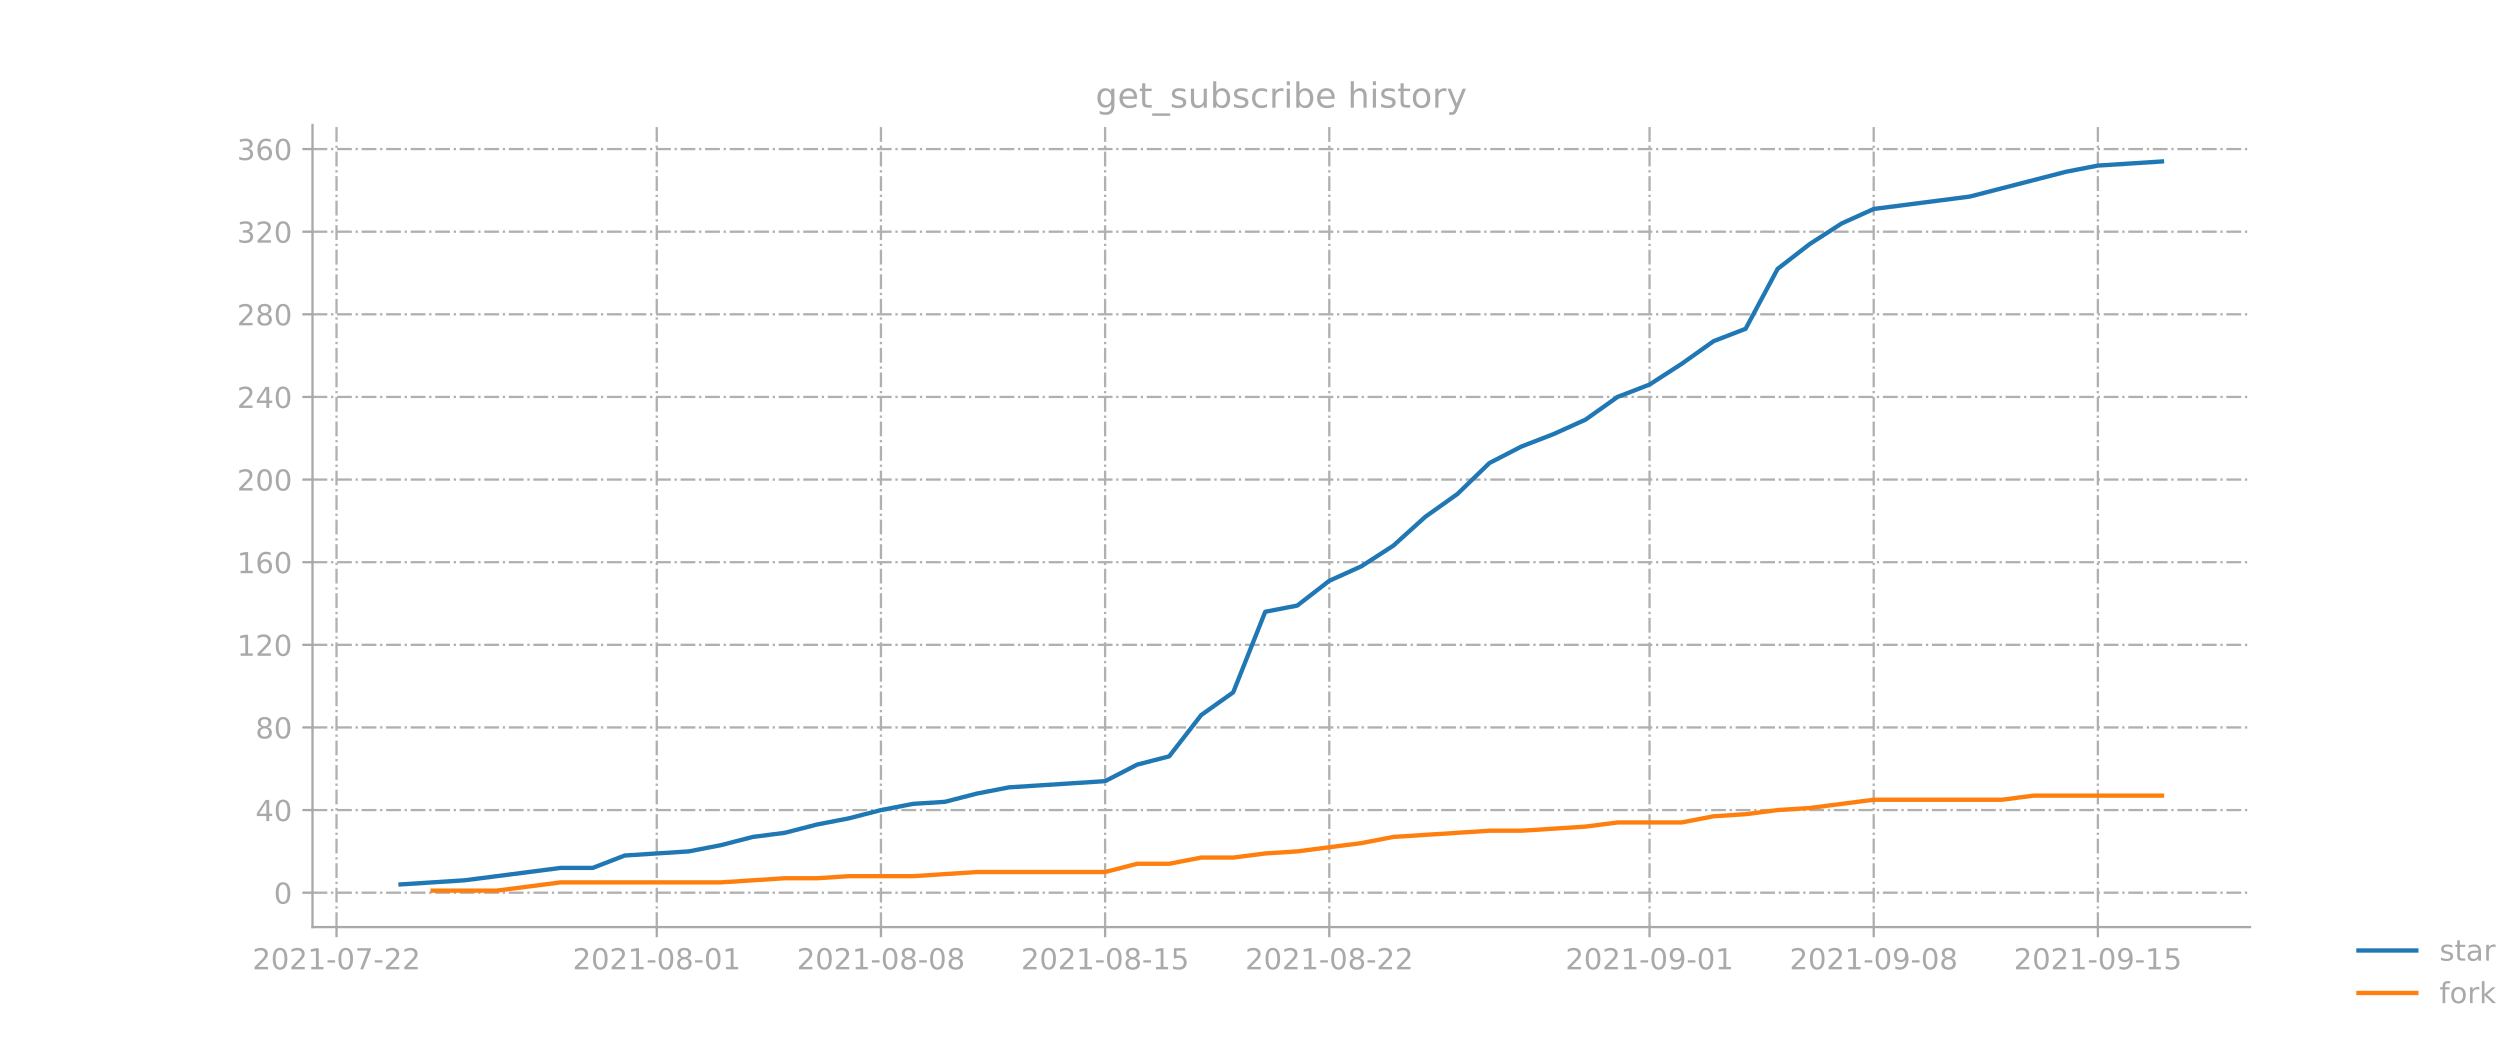
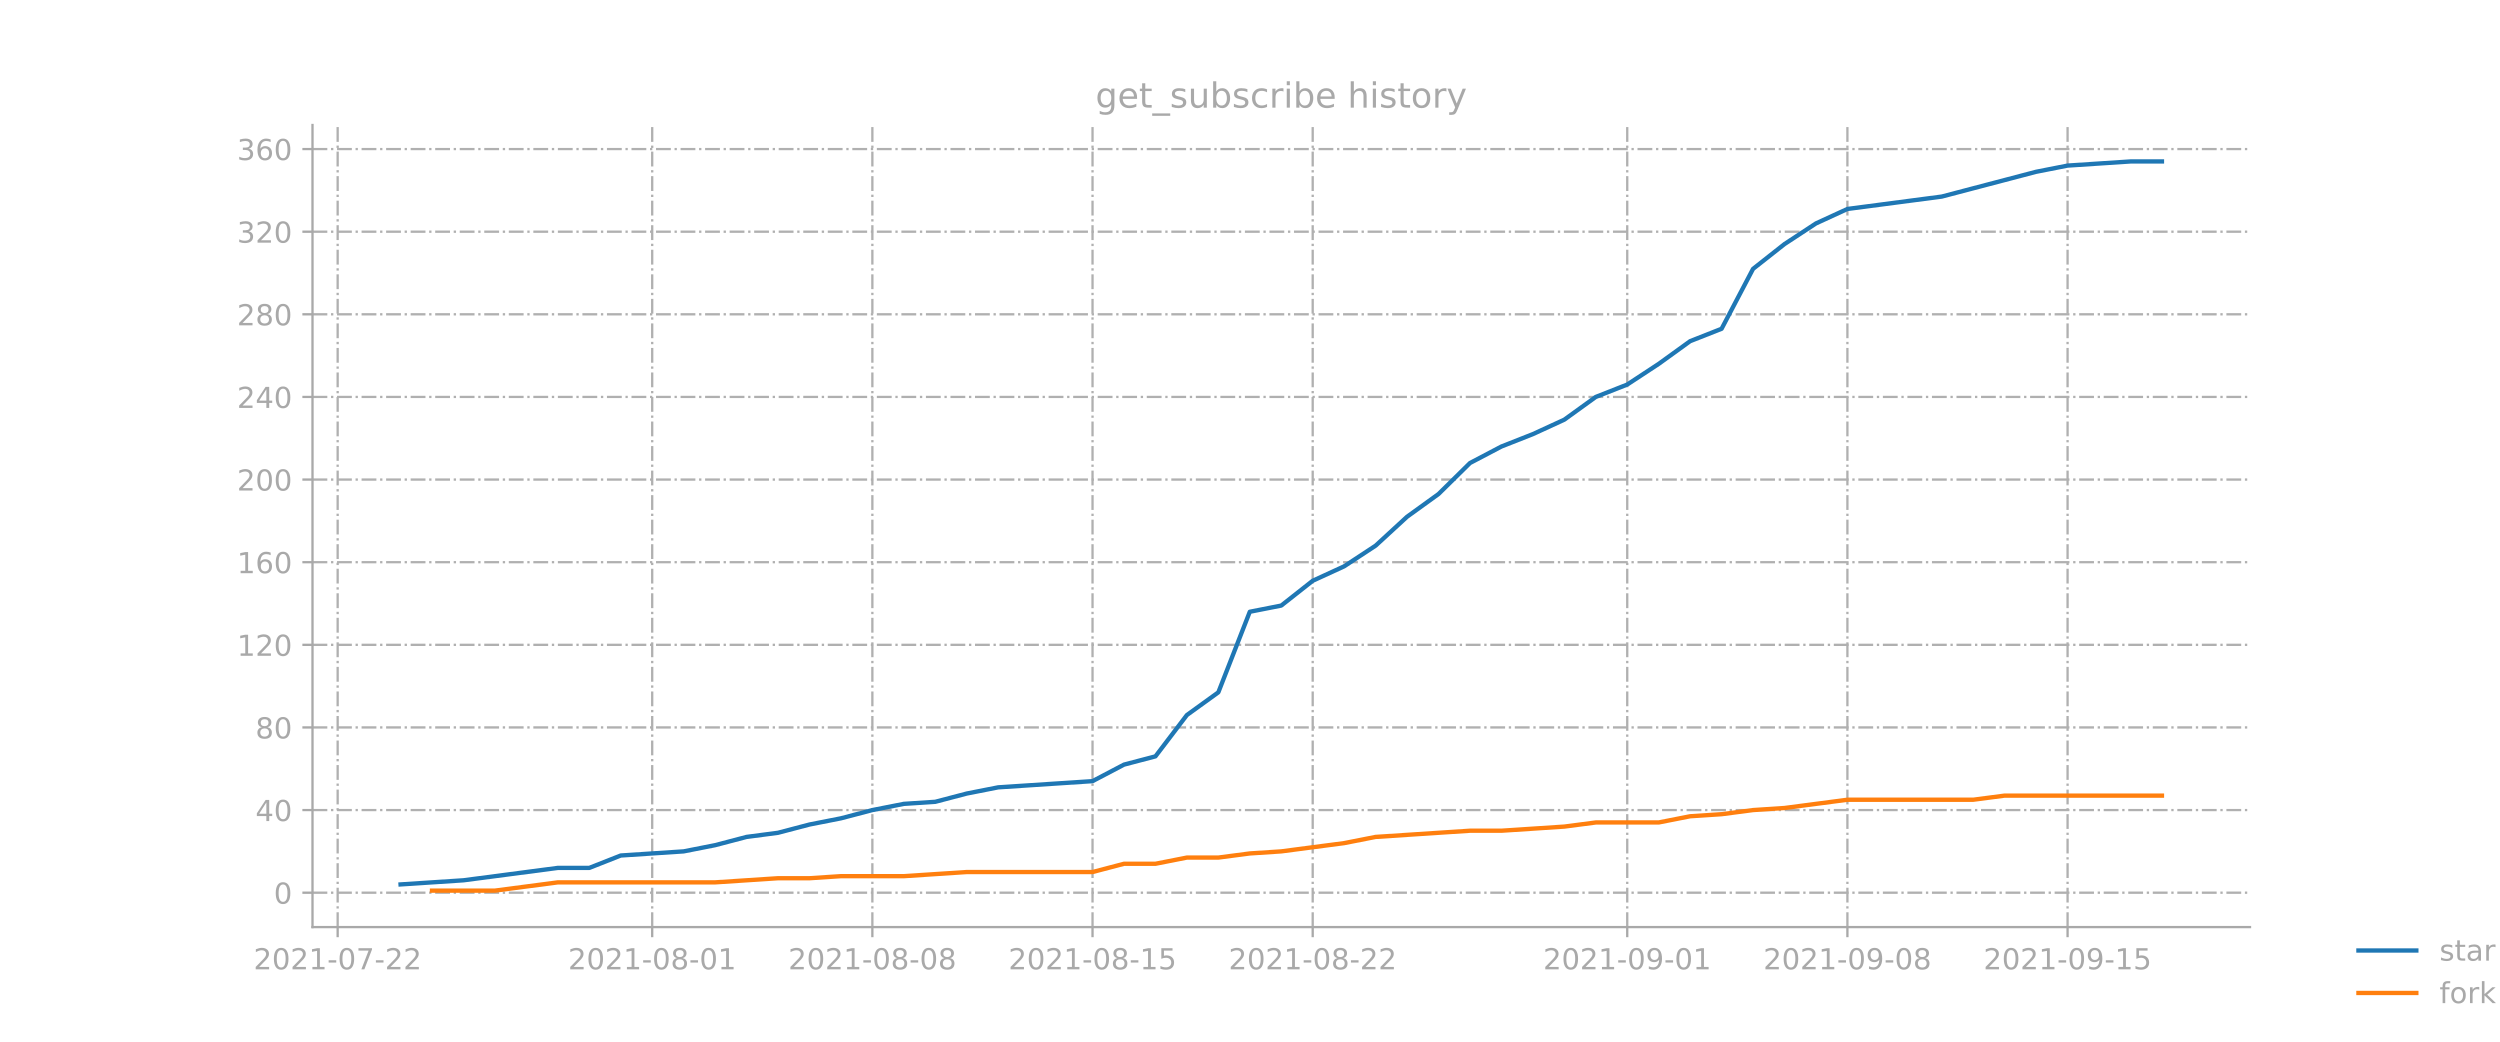
<svg xmlns="http://www.w3.org/2000/svg" xmlns:xlink="http://www.w3.org/1999/xlink" height="360pt" version="1.1" viewBox="0 0 864 360" width="864pt">
  <defs>
    <style type="text/css">*{stroke-linecap:butt;stroke-linejoin:round;}</style>
  </defs>
  <g id="figure_1">
    <g id="patch_1">
      <path d="M 0 360  L 864 360  L 864 0  L 0 0  z " style="fill:none;opacity:0;" />
    </g>
    <g id="axes_1">
      <g id="patch_2">
        <path d="M 108 320.4  L 777.6 320.4  L 777.6 43.2  L 108 43.2  z " style="fill:none;opacity:0;" />
      </g>
      <g id="matplotlib.axis_1">
        <g id="xtick_1">
          <g id="line2d_1">
-             <path clip-path="url(#p02893468e3)" d="M 116.301 320.4  L 116.301 43.2  " style="fill:none;stroke:#b0b0b0;stroke-dasharray:5.12,1.28,0.8,1.28;stroke-dashoffset:0;stroke-width:0.8;" />
+             <path clip-path="url(#p2d39168df6)" d="M 116.696 320.4  L 116.696 43.2  " style="fill:none;stroke:#b0b0b0;stroke-dasharray:5.12,1.28,0.8,1.28;stroke-dashoffset:0;stroke-width:0.8;" />
          </g>
          <g id="line2d_2">
            <defs>
-               <path d="M 0 0  L 0 3.5  " id="m1faa462287" style="stroke:#a9a9a9;stroke-width:0.8;" />
+               <path d="M 0 0  L 0 3.5  " id="m370933ead9" style="stroke:#a9a9a9;stroke-width:0.8;" />
            </defs>
            <g>
-               <use style="fill:#a9a9a9;stroke:#a9a9a9;stroke-width:0.8;" x="116.301" xlink:href="#m1faa462287" y="320.4" />
+               <use style="fill:#a9a9a9;stroke:#a9a9a9;stroke-width:0.8;" x="116.696" xlink:href="#m370933ead9" y="320.4" />
            </g>
          </g>
          <g id="text_1">
-             <g style="fill:#a9a9a9;" transform="translate(87.24301 334.9984)scale(0.1 -0.1)">
+             <g style="fill:#a9a9a9;" transform="translate(87.63829 334.9984)scale(0.1 -0.1)">
              <defs>
                <path d="M 1228 531  L 3431 531  L 3431 0  L 469 0  L 469 531  Q 828 903 1448 1529  Q 2069 2156 2228 2338  Q 2531 2678 2651 2914  Q 2772 3150 2772 3378  Q 2772 3750 2511 3984  Q 2250 4219 1831 4219  Q 1534 4219 1204 4116  Q 875 4013 500 3803  L 500 4441  Q 881 4594 1212 4672  Q 1544 4750 1819 4750  Q 2544 4750 2975 4387  Q 3406 4025 3406 3419  Q 3406 3131 3298 2873  Q 3191 2616 2906 2266  Q 2828 2175 2409 1742  Q 1991 1309 1228 531  z " id="DejaVuSans-32" transform="scale(0.015625)" />
                <path d="M 2034 4250  Q 1547 4250 1301 3770  Q 1056 3291 1056 2328  Q 1056 1369 1301 889  Q 1547 409 2034 409  Q 2525 409 2770 889  Q 3016 1369 3016 2328  Q 3016 3291 2770 3770  Q 2525 4250 2034 4250  z M 2034 4750  Q 2819 4750 3233 4129  Q 3647 3509 3647 2328  Q 3647 1150 3233 529  Q 2819 -91 2034 -91  Q 1250 -91 836 529  Q 422 1150 422 2328  Q 422 3509 836 4129  Q 1250 4750 2034 4750  z " id="DejaVuSans-30" transform="scale(0.015625)" />
                <path d="M 794 531  L 1825 531  L 1825 4091  L 703 3866  L 703 4441  L 1819 4666  L 2450 4666  L 2450 531  L 3481 531  L 3481 0  L 794 0  L 794 531  z " id="DejaVuSans-31" transform="scale(0.015625)" />
                <path d="M 313 2009  L 1997 2009  L 1997 1497  L 313 1497  L 313 2009  z " id="DejaVuSans-2d" transform="scale(0.015625)" />
                <path d="M 525 4666  L 3525 4666  L 3525 4397  L 1831 0  L 1172 0  L 2766 4134  L 525 4134  L 525 4666  z " id="DejaVuSans-37" transform="scale(0.015625)" />
              </defs>
              <use xlink:href="#DejaVuSans-32" />
              <use x="63.623" xlink:href="#DejaVuSans-30" />
              <use x="127.246" xlink:href="#DejaVuSans-32" />
              <use x="190.869" xlink:href="#DejaVuSans-31" />
              <use x="254.492" xlink:href="#DejaVuSans-2d" />
              <use x="290.576" xlink:href="#DejaVuSans-30" />
              <use x="354.199" xlink:href="#DejaVuSans-37" />
              <use x="417.822" xlink:href="#DejaVuSans-2d" />
              <use x="453.906" xlink:href="#DejaVuSans-32" />
              <use x="517.529" xlink:href="#DejaVuSans-32" />
            </g>
          </g>
        </g>
        <g id="xtick_2">
          <g id="line2d_3">
-             <path clip-path="url(#p02893468e3)" d="M 226.979 320.4  L 226.979 43.2  " style="fill:none;stroke:#b0b0b0;stroke-dasharray:5.12,1.28,0.8,1.28;stroke-dashoffset:0;stroke-width:0.8;" />
+             <path clip-path="url(#p2d39168df6)" d="M 225.397 320.4  L 225.397 43.2  " style="fill:none;stroke:#b0b0b0;stroke-dasharray:5.12,1.28,0.8,1.28;stroke-dashoffset:0;stroke-width:0.8;" />
          </g>
          <g id="line2d_4">
            <g>
-               <use style="fill:#a9a9a9;stroke:#a9a9a9;stroke-width:0.8;" x="226.979" xlink:href="#m1faa462287" y="320.4" />
+               <use style="fill:#a9a9a9;stroke:#a9a9a9;stroke-width:0.8;" x="225.397" xlink:href="#m370933ead9" y="320.4" />
            </g>
          </g>
          <g id="text_2">
-             <g style="fill:#a9a9a9;" transform="translate(197.9207 334.9984)scale(0.1 -0.1)">
+             <g style="fill:#a9a9a9;" transform="translate(196.3396 334.9984)scale(0.1 -0.1)">
              <defs>
                <path d="M 2034 2216  Q 1584 2216 1326 1975  Q 1069 1734 1069 1313  Q 1069 891 1326 650  Q 1584 409 2034 409  Q 2484 409 2743 651  Q 3003 894 3003 1313  Q 3003 1734 2745 1975  Q 2488 2216 2034 2216  z M 1403 2484  Q 997 2584 770 2862  Q 544 3141 544 3541  Q 544 4100 942 4425  Q 1341 4750 2034 4750  Q 2731 4750 3128 4425  Q 3525 4100 3525 3541  Q 3525 3141 3298 2862  Q 3072 2584 2669 2484  Q 3125 2378 3379 2068  Q 3634 1759 3634 1313  Q 3634 634 3220 271  Q 2806 -91 2034 -91  Q 1263 -91 848 271  Q 434 634 434 1313  Q 434 1759 690 2068  Q 947 2378 1403 2484  z M 1172 3481  Q 1172 3119 1398 2916  Q 1625 2713 2034 2713  Q 2441 2713 2670 2916  Q 2900 3119 2900 3481  Q 2900 3844 2670 4047  Q 2441 4250 2034 4250  Q 1625 4250 1398 4047  Q 1172 3844 1172 3481  z " id="DejaVuSans-38" transform="scale(0.015625)" />
              </defs>
              <use xlink:href="#DejaVuSans-32" />
              <use x="63.623" xlink:href="#DejaVuSans-30" />
              <use x="127.246" xlink:href="#DejaVuSans-32" />
              <use x="190.869" xlink:href="#DejaVuSans-31" />
              <use x="254.492" xlink:href="#DejaVuSans-2d" />
              <use x="290.576" xlink:href="#DejaVuSans-30" />
              <use x="354.199" xlink:href="#DejaVuSans-38" />
              <use x="417.822" xlink:href="#DejaVuSans-2d" />
              <use x="453.906" xlink:href="#DejaVuSans-30" />
              <use x="517.529" xlink:href="#DejaVuSans-31" />
            </g>
          </g>
        </g>
        <g id="xtick_3">
          <g id="line2d_5">
-             <path clip-path="url(#p02893468e3)" d="M 304.453 320.4  L 304.453 43.2  " style="fill:none;stroke:#b0b0b0;stroke-dasharray:5.12,1.28,0.8,1.28;stroke-dashoffset:0;stroke-width:0.8;" />
+             <path clip-path="url(#p2d39168df6)" d="M 301.488 320.4  L 301.488 43.2  " style="fill:none;stroke:#b0b0b0;stroke-dasharray:5.12,1.28,0.8,1.28;stroke-dashoffset:0;stroke-width:0.8;" />
          </g>
          <g id="line2d_6">
            <g>
-               <use style="fill:#a9a9a9;stroke:#a9a9a9;stroke-width:0.8;" x="304.453" xlink:href="#m1faa462287" y="320.4" />
+               <use style="fill:#a9a9a9;stroke:#a9a9a9;stroke-width:0.8;" x="301.488" xlink:href="#m370933ead9" y="320.4" />
            </g>
          </g>
          <g id="text_3">
-             <g style="fill:#a9a9a9;" transform="translate(275.3951 334.9984)scale(0.1 -0.1)">
+             <g style="fill:#a9a9a9;" transform="translate(272.4305 334.9984)scale(0.1 -0.1)">
              <use xlink:href="#DejaVuSans-32" />
              <use x="63.623" xlink:href="#DejaVuSans-30" />
              <use x="127.246" xlink:href="#DejaVuSans-32" />
              <use x="190.869" xlink:href="#DejaVuSans-31" />
              <use x="254.492" xlink:href="#DejaVuSans-2d" />
              <use x="290.576" xlink:href="#DejaVuSans-30" />
              <use x="354.199" xlink:href="#DejaVuSans-38" />
              <use x="417.822" xlink:href="#DejaVuSans-2d" />
              <use x="453.906" xlink:href="#DejaVuSans-30" />
              <use x="517.529" xlink:href="#DejaVuSans-38" />
            </g>
          </g>
        </g>
        <g id="xtick_4">
          <g id="line2d_7">
-             <path clip-path="url(#p02893468e3)" d="M 381.927 320.4  L 381.927 43.2  " style="fill:none;stroke:#b0b0b0;stroke-dasharray:5.12,1.28,0.8,1.28;stroke-dashoffset:0;stroke-width:0.8;" />
+             <path clip-path="url(#p2d39168df6)" d="M 377.579 320.4  L 377.579 43.2  " style="fill:none;stroke:#b0b0b0;stroke-dasharray:5.12,1.28,0.8,1.28;stroke-dashoffset:0;stroke-width:0.8;" />
          </g>
          <g id="line2d_8">
            <g>
-               <use style="fill:#a9a9a9;stroke:#a9a9a9;stroke-width:0.8;" x="381.927" xlink:href="#m1faa462287" y="320.4" />
+               <use style="fill:#a9a9a9;stroke:#a9a9a9;stroke-width:0.8;" x="377.579" xlink:href="#m370933ead9" y="320.4" />
            </g>
          </g>
          <g id="text_4">
-             <g style="fill:#a9a9a9;" transform="translate(352.8695 334.9984)scale(0.1 -0.1)">
+             <g style="fill:#a9a9a9;" transform="translate(348.5214 334.9984)scale(0.1 -0.1)">
              <defs>
                <path d="M 691 4666  L 3169 4666  L 3169 4134  L 1269 4134  L 1269 2991  Q 1406 3038 1543 3061  Q 1681 3084 1819 3084  Q 2600 3084 3056 2656  Q 3513 2228 3513 1497  Q 3513 744 3044 326  Q 2575 -91 1722 -91  Q 1428 -91 1123 -41  Q 819 9 494 109  L 494 744  Q 775 591 1075 516  Q 1375 441 1709 441  Q 2250 441 2565 725  Q 2881 1009 2881 1497  Q 2881 1984 2565 2268  Q 2250 2553 1709 2553  Q 1456 2553 1204 2497  Q 953 2441 691 2322  L 691 4666  z " id="DejaVuSans-35" transform="scale(0.015625)" />
              </defs>
              <use xlink:href="#DejaVuSans-32" />
              <use x="63.623" xlink:href="#DejaVuSans-30" />
              <use x="127.246" xlink:href="#DejaVuSans-32" />
              <use x="190.869" xlink:href="#DejaVuSans-31" />
              <use x="254.492" xlink:href="#DejaVuSans-2d" />
              <use x="290.576" xlink:href="#DejaVuSans-30" />
              <use x="354.199" xlink:href="#DejaVuSans-38" />
              <use x="417.822" xlink:href="#DejaVuSans-2d" />
              <use x="453.906" xlink:href="#DejaVuSans-31" />
              <use x="517.529" xlink:href="#DejaVuSans-35" />
            </g>
          </g>
        </g>
        <g id="xtick_5">
          <g id="line2d_9">
-             <path clip-path="url(#p02893468e3)" d="M 459.402 320.4  L 459.402 43.2  " style="fill:none;stroke:#b0b0b0;stroke-dasharray:5.12,1.28,0.8,1.28;stroke-dashoffset:0;stroke-width:0.8;" />
+             <path clip-path="url(#p2d39168df6)" d="M 453.67 320.4  L 453.67 43.2  " style="fill:none;stroke:#b0b0b0;stroke-dasharray:5.12,1.28,0.8,1.28;stroke-dashoffset:0;stroke-width:0.8;" />
          </g>
          <g id="line2d_10">
            <g>
-               <use style="fill:#a9a9a9;stroke:#a9a9a9;stroke-width:0.8;" x="459.402" xlink:href="#m1faa462287" y="320.4" />
+               <use style="fill:#a9a9a9;stroke:#a9a9a9;stroke-width:0.8;" x="453.67" xlink:href="#m370933ead9" y="320.4" />
            </g>
          </g>
          <g id="text_5">
-             <g style="fill:#a9a9a9;" transform="translate(430.3438 334.9984)scale(0.1 -0.1)">
+             <g style="fill:#a9a9a9;" transform="translate(424.6123 334.9984)scale(0.1 -0.1)">
              <use xlink:href="#DejaVuSans-32" />
              <use x="63.623" xlink:href="#DejaVuSans-30" />
              <use x="127.246" xlink:href="#DejaVuSans-32" />
              <use x="190.869" xlink:href="#DejaVuSans-31" />
              <use x="254.492" xlink:href="#DejaVuSans-2d" />
              <use x="290.576" xlink:href="#DejaVuSans-30" />
              <use x="354.199" xlink:href="#DejaVuSans-38" />
              <use x="417.822" xlink:href="#DejaVuSans-2d" />
              <use x="453.906" xlink:href="#DejaVuSans-32" />
              <use x="517.529" xlink:href="#DejaVuSans-32" />
            </g>
          </g>
        </g>
        <g id="xtick_6">
          <g id="line2d_11">
-             <path clip-path="url(#p02893468e3)" d="M 570.079 320.4  L 570.079 43.2  " style="fill:none;stroke:#b0b0b0;stroke-dasharray:5.12,1.28,0.8,1.28;stroke-dashoffset:0;stroke-width:0.8;" />
+             <path clip-path="url(#p2d39168df6)" d="M 562.371 320.4  L 562.371 43.2  " style="fill:none;stroke:#b0b0b0;stroke-dasharray:5.12,1.28,0.8,1.28;stroke-dashoffset:0;stroke-width:0.8;" />
          </g>
          <g id="line2d_12">
            <g>
-               <use style="fill:#a9a9a9;stroke:#a9a9a9;stroke-width:0.8;" x="570.079" xlink:href="#m1faa462287" y="320.4" />
+               <use style="fill:#a9a9a9;stroke:#a9a9a9;stroke-width:0.8;" x="562.371" xlink:href="#m370933ead9" y="320.4" />
            </g>
          </g>
          <g id="text_6">
-             <g style="fill:#a9a9a9;" transform="translate(541.0215 334.9984)scale(0.1 -0.1)">
+             <g style="fill:#a9a9a9;" transform="translate(533.3136 334.9984)scale(0.1 -0.1)">
              <defs>
                <path d="M 703 97  L 703 672  Q 941 559 1184 500  Q 1428 441 1663 441  Q 2288 441 2617 861  Q 2947 1281 2994 2138  Q 2813 1869 2534 1725  Q 2256 1581 1919 1581  Q 1219 1581 811 2004  Q 403 2428 403 3163  Q 403 3881 828 4315  Q 1253 4750 1959 4750  Q 2769 4750 3195 4129  Q 3622 3509 3622 2328  Q 3622 1225 3098 567  Q 2575 -91 1691 -91  Q 1453 -91 1209 -44  Q 966 3 703 97  z M 1959 2075  Q 2384 2075 2632 2365  Q 2881 2656 2881 3163  Q 2881 3666 2632 3958  Q 2384 4250 1959 4250  Q 1534 4250 1286 3958  Q 1038 3666 1038 3163  Q 1038 2656 1286 2365  Q 1534 2075 1959 2075  z " id="DejaVuSans-39" transform="scale(0.015625)" />
              </defs>
              <use xlink:href="#DejaVuSans-32" />
              <use x="63.623" xlink:href="#DejaVuSans-30" />
              <use x="127.246" xlink:href="#DejaVuSans-32" />
              <use x="190.869" xlink:href="#DejaVuSans-31" />
              <use x="254.492" xlink:href="#DejaVuSans-2d" />
              <use x="290.576" xlink:href="#DejaVuSans-30" />
              <use x="354.199" xlink:href="#DejaVuSans-39" />
              <use x="417.822" xlink:href="#DejaVuSans-2d" />
              <use x="453.906" xlink:href="#DejaVuSans-30" />
              <use x="517.529" xlink:href="#DejaVuSans-31" />
            </g>
          </g>
        </g>
        <g id="xtick_7">
          <g id="line2d_13">
-             <path clip-path="url(#p02893468e3)" d="M 647.554 320.4  L 647.554 43.2  " style="fill:none;stroke:#b0b0b0;stroke-dasharray:5.12,1.28,0.8,1.28;stroke-dashoffset:0;stroke-width:0.8;" />
+             <path clip-path="url(#p2d39168df6)" d="M 638.462 320.4  L 638.462 43.2  " style="fill:none;stroke:#b0b0b0;stroke-dasharray:5.12,1.28,0.8,1.28;stroke-dashoffset:0;stroke-width:0.8;" />
          </g>
          <g id="line2d_14">
            <g>
-               <use style="fill:#a9a9a9;stroke:#a9a9a9;stroke-width:0.8;" x="647.554" xlink:href="#m1faa462287" y="320.4" />
+               <use style="fill:#a9a9a9;stroke:#a9a9a9;stroke-width:0.8;" x="638.462" xlink:href="#m370933ead9" y="320.4" />
            </g>
          </g>
          <g id="text_7">
-             <g style="fill:#a9a9a9;" transform="translate(618.4959 334.9984)scale(0.1 -0.1)">
+             <g style="fill:#a9a9a9;" transform="translate(609.4045 334.9984)scale(0.1 -0.1)">
              <use xlink:href="#DejaVuSans-32" />
              <use x="63.623" xlink:href="#DejaVuSans-30" />
              <use x="127.246" xlink:href="#DejaVuSans-32" />
              <use x="190.869" xlink:href="#DejaVuSans-31" />
              <use x="254.492" xlink:href="#DejaVuSans-2d" />
              <use x="290.576" xlink:href="#DejaVuSans-30" />
              <use x="354.199" xlink:href="#DejaVuSans-39" />
              <use x="417.822" xlink:href="#DejaVuSans-2d" />
              <use x="453.906" xlink:href="#DejaVuSans-30" />
              <use x="517.529" xlink:href="#DejaVuSans-38" />
            </g>
          </g>
        </g>
        <g id="xtick_8">
          <g id="line2d_15">
-             <path clip-path="url(#p02893468e3)" d="M 725.028 320.4  L 725.028 43.2  " style="fill:none;stroke:#b0b0b0;stroke-dasharray:5.12,1.28,0.8,1.28;stroke-dashoffset:0;stroke-width:0.8;" />
+             <path clip-path="url(#p2d39168df6)" d="M 714.553 320.4  L 714.553 43.2  " style="fill:none;stroke:#b0b0b0;stroke-dasharray:5.12,1.28,0.8,1.28;stroke-dashoffset:0;stroke-width:0.8;" />
          </g>
          <g id="line2d_16">
            <g>
-               <use style="fill:#a9a9a9;stroke:#a9a9a9;stroke-width:0.8;" x="725.028" xlink:href="#m1faa462287" y="320.4" />
+               <use style="fill:#a9a9a9;stroke:#a9a9a9;stroke-width:0.8;" x="714.553" xlink:href="#m370933ead9" y="320.4" />
            </g>
          </g>
          <g id="text_8">
-             <g style="fill:#a9a9a9;" transform="translate(695.9703 334.9984)scale(0.1 -0.1)">
+             <g style="fill:#a9a9a9;" transform="translate(685.4954 334.9984)scale(0.1 -0.1)">
              <use xlink:href="#DejaVuSans-32" />
              <use x="63.623" xlink:href="#DejaVuSans-30" />
              <use x="127.246" xlink:href="#DejaVuSans-32" />
              <use x="190.869" xlink:href="#DejaVuSans-31" />
              <use x="254.492" xlink:href="#DejaVuSans-2d" />
              <use x="290.576" xlink:href="#DejaVuSans-30" />
              <use x="354.199" xlink:href="#DejaVuSans-39" />
              <use x="417.822" xlink:href="#DejaVuSans-2d" />
              <use x="453.906" xlink:href="#DejaVuSans-31" />
              <use x="517.529" xlink:href="#DejaVuSans-35" />
            </g>
          </g>
        </g>
      </g>
      <g id="matplotlib.axis_2">
        <g id="ytick_1">
          <g id="line2d_17">
-             <path clip-path="url(#p02893468e3)" d="M 108 308.514  L 777.6 308.514  " style="fill:none;stroke:#b0b0b0;stroke-dasharray:5.12,1.28,0.8,1.28;stroke-dashoffset:0;stroke-width:0.8;" />
+             <path clip-path="url(#p2d39168df6)" d="M 108 308.514  L 777.6 308.514  " style="fill:none;stroke:#b0b0b0;stroke-dasharray:5.12,1.28,0.8,1.28;stroke-dashoffset:0;stroke-width:0.8;" />
          </g>
          <g id="line2d_18">
            <defs>
-               <path d="M 0 0  L -3.5 0  " id="m8cb27405a3" style="stroke:#a9a9a9;stroke-width:0.8;" />
+               <path d="M 0 0  L -3.5 0  " id="m9cd499339c" style="stroke:#a9a9a9;stroke-width:0.8;" />
            </defs>
            <g>
-               <use style="fill:#a9a9a9;stroke:#a9a9a9;stroke-width:0.8;" x="108" xlink:href="#m8cb27405a3" y="308.514" />
+               <use style="fill:#a9a9a9;stroke:#a9a9a9;stroke-width:0.8;" x="108" xlink:href="#m9cd499339c" y="308.514" />
            </g>
          </g>
          <g id="text_9">
            <g style="fill:#a9a9a9;" transform="translate(94.6375 312.3131)scale(0.1 -0.1)">
              <use xlink:href="#DejaVuSans-30" />
            </g>
          </g>
        </g>
        <g id="ytick_2">
          <g id="line2d_19">
-             <path clip-path="url(#p02893468e3)" d="M 108 279.959  L 777.6 279.959  " style="fill:none;stroke:#b0b0b0;stroke-dasharray:5.12,1.28,0.8,1.28;stroke-dashoffset:0;stroke-width:0.8;" />
+             <path clip-path="url(#p2d39168df6)" d="M 108 279.959  L 777.6 279.959  " style="fill:none;stroke:#b0b0b0;stroke-dasharray:5.12,1.28,0.8,1.28;stroke-dashoffset:0;stroke-width:0.8;" />
          </g>
          <g id="line2d_20">
            <g>
-               <use style="fill:#a9a9a9;stroke:#a9a9a9;stroke-width:0.8;" x="108" xlink:href="#m8cb27405a3" y="279.959" />
+               <use style="fill:#a9a9a9;stroke:#a9a9a9;stroke-width:0.8;" x="108" xlink:href="#m9cd499339c" y="279.959" />
            </g>
          </g>
          <g id="text_10">
            <g style="fill:#a9a9a9;" transform="translate(88.275 283.7579)scale(0.1 -0.1)">
              <defs>
                <path d="M 2419 4116  L 825 1625  L 2419 1625  L 2419 4116  z M 2253 4666  L 3047 4666  L 3047 1625  L 3713 1625  L 3713 1100  L 3047 1100  L 3047 0  L 2419 0  L 2419 1100  L 313 1100  L 313 1709  L 2253 4666  z " id="DejaVuSans-34" transform="scale(0.015625)" />
              </defs>
              <use xlink:href="#DejaVuSans-34" />
              <use x="63.623" xlink:href="#DejaVuSans-30" />
            </g>
          </g>
        </g>
        <g id="ytick_3">
          <g id="line2d_21">
-             <path clip-path="url(#p02893468e3)" d="M 108 251.403  L 777.6 251.403  " style="fill:none;stroke:#b0b0b0;stroke-dasharray:5.12,1.28,0.8,1.28;stroke-dashoffset:0;stroke-width:0.8;" />
+             <path clip-path="url(#p2d39168df6)" d="M 108 251.403  L 777.6 251.403  " style="fill:none;stroke:#b0b0b0;stroke-dasharray:5.12,1.28,0.8,1.28;stroke-dashoffset:0;stroke-width:0.8;" />
          </g>
          <g id="line2d_22">
            <g>
-               <use style="fill:#a9a9a9;stroke:#a9a9a9;stroke-width:0.8;" x="108" xlink:href="#m8cb27405a3" y="251.403" />
+               <use style="fill:#a9a9a9;stroke:#a9a9a9;stroke-width:0.8;" x="108" xlink:href="#m9cd499339c" y="251.403" />
            </g>
          </g>
          <g id="text_11">
            <g style="fill:#a9a9a9;" transform="translate(88.275 255.2026)scale(0.1 -0.1)">
              <use xlink:href="#DejaVuSans-38" />
              <use x="63.623" xlink:href="#DejaVuSans-30" />
            </g>
          </g>
        </g>
        <g id="ytick_4">
          <g id="line2d_23">
-             <path clip-path="url(#p02893468e3)" d="M 108 222.848  L 777.6 222.848  " style="fill:none;stroke:#b0b0b0;stroke-dasharray:5.12,1.28,0.8,1.28;stroke-dashoffset:0;stroke-width:0.8;" />
+             <path clip-path="url(#p2d39168df6)" d="M 108 222.848  L 777.6 222.848  " style="fill:none;stroke:#b0b0b0;stroke-dasharray:5.12,1.28,0.8,1.28;stroke-dashoffset:0;stroke-width:0.8;" />
          </g>
          <g id="line2d_24">
            <g>
-               <use style="fill:#a9a9a9;stroke:#a9a9a9;stroke-width:0.8;" x="108" xlink:href="#m8cb27405a3" y="222.848" />
+               <use style="fill:#a9a9a9;stroke:#a9a9a9;stroke-width:0.8;" x="108" xlink:href="#m9cd499339c" y="222.848" />
            </g>
          </g>
          <g id="text_12">
            <g style="fill:#a9a9a9;" transform="translate(81.9125 226.6474)scale(0.1 -0.1)">
              <use xlink:href="#DejaVuSans-31" />
              <use x="63.623" xlink:href="#DejaVuSans-32" />
              <use x="127.246" xlink:href="#DejaVuSans-30" />
            </g>
          </g>
        </g>
        <g id="ytick_5">
          <g id="line2d_25">
-             <path clip-path="url(#p02893468e3)" d="M 108 194.293  L 777.6 194.293  " style="fill:none;stroke:#b0b0b0;stroke-dasharray:5.12,1.28,0.8,1.28;stroke-dashoffset:0;stroke-width:0.8;" />
+             <path clip-path="url(#p2d39168df6)" d="M 108 194.293  L 777.6 194.293  " style="fill:none;stroke:#b0b0b0;stroke-dasharray:5.12,1.28,0.8,1.28;stroke-dashoffset:0;stroke-width:0.8;" />
          </g>
          <g id="line2d_26">
            <g>
-               <use style="fill:#a9a9a9;stroke:#a9a9a9;stroke-width:0.8;" x="108" xlink:href="#m8cb27405a3" y="194.293" />
+               <use style="fill:#a9a9a9;stroke:#a9a9a9;stroke-width:0.8;" x="108" xlink:href="#m9cd499339c" y="194.293" />
            </g>
          </g>
          <g id="text_13">
            <g style="fill:#a9a9a9;" transform="translate(81.9125 198.0921)scale(0.1 -0.1)">
              <defs>
                <path d="M 2113 2584  Q 1688 2584 1439 2293  Q 1191 2003 1191 1497  Q 1191 994 1439 701  Q 1688 409 2113 409  Q 2538 409 2786 701  Q 3034 994 3034 1497  Q 3034 2003 2786 2293  Q 2538 2584 2113 2584  z M 3366 4563  L 3366 3988  Q 3128 4100 2886 4159  Q 2644 4219 2406 4219  Q 1781 4219 1451 3797  Q 1122 3375 1075 2522  Q 1259 2794 1537 2939  Q 1816 3084 2150 3084  Q 2853 3084 3261 2657  Q 3669 2231 3669 1497  Q 3669 778 3244 343  Q 2819 -91 2113 -91  Q 1303 -91 875 529  Q 447 1150 447 2328  Q 447 3434 972 4092  Q 1497 4750 2381 4750  Q 2619 4750 2861 4703  Q 3103 4656 3366 4563  z " id="DejaVuSans-36" transform="scale(0.015625)" />
              </defs>
              <use xlink:href="#DejaVuSans-31" />
              <use x="63.623" xlink:href="#DejaVuSans-36" />
              <use x="127.246" xlink:href="#DejaVuSans-30" />
            </g>
          </g>
        </g>
        <g id="ytick_6">
          <g id="line2d_27">
-             <path clip-path="url(#p02893468e3)" d="M 108 165.738  L 777.6 165.738  " style="fill:none;stroke:#b0b0b0;stroke-dasharray:5.12,1.28,0.8,1.28;stroke-dashoffset:0;stroke-width:0.8;" />
+             <path clip-path="url(#p2d39168df6)" d="M 108 165.738  L 777.6 165.738  " style="fill:none;stroke:#b0b0b0;stroke-dasharray:5.12,1.28,0.8,1.28;stroke-dashoffset:0;stroke-width:0.8;" />
          </g>
          <g id="line2d_28">
            <g>
-               <use style="fill:#a9a9a9;stroke:#a9a9a9;stroke-width:0.8;" x="108" xlink:href="#m8cb27405a3" y="165.738" />
+               <use style="fill:#a9a9a9;stroke:#a9a9a9;stroke-width:0.8;" x="108" xlink:href="#m9cd499339c" y="165.738" />
            </g>
          </g>
          <g id="text_14">
            <g style="fill:#a9a9a9;" transform="translate(81.9125 169.5369)scale(0.1 -0.1)">
              <use xlink:href="#DejaVuSans-32" />
              <use x="63.623" xlink:href="#DejaVuSans-30" />
              <use x="127.246" xlink:href="#DejaVuSans-30" />
            </g>
          </g>
        </g>
        <g id="ytick_7">
          <g id="line2d_29">
-             <path clip-path="url(#p02893468e3)" d="M 108 137.182  L 777.6 137.182  " style="fill:none;stroke:#b0b0b0;stroke-dasharray:5.12,1.28,0.8,1.28;stroke-dashoffset:0;stroke-width:0.8;" />
+             <path clip-path="url(#p2d39168df6)" d="M 108 137.182  L 777.6 137.182  " style="fill:none;stroke:#b0b0b0;stroke-dasharray:5.12,1.28,0.8,1.28;stroke-dashoffset:0;stroke-width:0.8;" />
          </g>
          <g id="line2d_30">
            <g>
-               <use style="fill:#a9a9a9;stroke:#a9a9a9;stroke-width:0.8;" x="108" xlink:href="#m8cb27405a3" y="137.182" />
+               <use style="fill:#a9a9a9;stroke:#a9a9a9;stroke-width:0.8;" x="108" xlink:href="#m9cd499339c" y="137.182" />
            </g>
          </g>
          <g id="text_15">
            <g style="fill:#a9a9a9;" transform="translate(81.9125 140.9817)scale(0.1 -0.1)">
              <use xlink:href="#DejaVuSans-32" />
              <use x="63.623" xlink:href="#DejaVuSans-34" />
              <use x="127.246" xlink:href="#DejaVuSans-30" />
            </g>
          </g>
        </g>
        <g id="ytick_8">
          <g id="line2d_31">
-             <path clip-path="url(#p02893468e3)" d="M 108 108.627  L 777.6 108.627  " style="fill:none;stroke:#b0b0b0;stroke-dasharray:5.12,1.28,0.8,1.28;stroke-dashoffset:0;stroke-width:0.8;" />
+             <path clip-path="url(#p2d39168df6)" d="M 108 108.627  L 777.6 108.627  " style="fill:none;stroke:#b0b0b0;stroke-dasharray:5.12,1.28,0.8,1.28;stroke-dashoffset:0;stroke-width:0.8;" />
          </g>
          <g id="line2d_32">
            <g>
-               <use style="fill:#a9a9a9;stroke:#a9a9a9;stroke-width:0.8;" x="108" xlink:href="#m8cb27405a3" y="108.627" />
+               <use style="fill:#a9a9a9;stroke:#a9a9a9;stroke-width:0.8;" x="108" xlink:href="#m9cd499339c" y="108.627" />
            </g>
          </g>
          <g id="text_16">
            <g style="fill:#a9a9a9;" transform="translate(81.9125 112.4264)scale(0.1 -0.1)">
              <use xlink:href="#DejaVuSans-32" />
              <use x="63.623" xlink:href="#DejaVuSans-38" />
              <use x="127.246" xlink:href="#DejaVuSans-30" />
            </g>
          </g>
        </g>
        <g id="ytick_9">
          <g id="line2d_33">
-             <path clip-path="url(#p02893468e3)" d="M 108 80.072  L 777.6 80.072  " style="fill:none;stroke:#b0b0b0;stroke-dasharray:5.12,1.28,0.8,1.28;stroke-dashoffset:0;stroke-width:0.8;" />
+             <path clip-path="url(#p2d39168df6)" d="M 108 80.072  L 777.6 80.072  " style="fill:none;stroke:#b0b0b0;stroke-dasharray:5.12,1.28,0.8,1.28;stroke-dashoffset:0;stroke-width:0.8;" />
          </g>
          <g id="line2d_34">
            <g>
-               <use style="fill:#a9a9a9;stroke:#a9a9a9;stroke-width:0.8;" x="108" xlink:href="#m8cb27405a3" y="80.072" />
+               <use style="fill:#a9a9a9;stroke:#a9a9a9;stroke-width:0.8;" x="108" xlink:href="#m9cd499339c" y="80.072" />
            </g>
          </g>
          <g id="text_17">
            <g style="fill:#a9a9a9;" transform="translate(81.9125 83.87117)scale(0.1 -0.1)">
              <defs>
                <path d="M 2597 2516  Q 3050 2419 3304 2112  Q 3559 1806 3559 1356  Q 3559 666 3084 287  Q 2609 -91 1734 -91  Q 1441 -91 1130 -33  Q 819 25 488 141  L 488 750  Q 750 597 1062 519  Q 1375 441 1716 441  Q 2309 441 2620 675  Q 2931 909 2931 1356  Q 2931 1769 2642 2001  Q 2353 2234 1838 2234  L 1294 2234  L 1294 2753  L 1863 2753  Q 2328 2753 2575 2939  Q 2822 3125 2822 3475  Q 2822 3834 2567 4026  Q 2313 4219 1838 4219  Q 1578 4219 1281 4162  Q 984 4106 628 3988  L 628 4550  Q 988 4650 1302 4700  Q 1616 4750 1894 4750  Q 2613 4750 3031 4423  Q 3450 4097 3450 3541  Q 3450 3153 3228 2886  Q 3006 2619 2597 2516  z " id="DejaVuSans-33" transform="scale(0.015625)" />
              </defs>
              <use xlink:href="#DejaVuSans-33" />
              <use x="63.623" xlink:href="#DejaVuSans-32" />
              <use x="127.246" xlink:href="#DejaVuSans-30" />
            </g>
          </g>
        </g>
        <g id="ytick_10">
          <g id="line2d_35">
-             <path clip-path="url(#p02893468e3)" d="M 108 51.517  L 777.6 51.517  " style="fill:none;stroke:#b0b0b0;stroke-dasharray:5.12,1.28,0.8,1.28;stroke-dashoffset:0;stroke-width:0.8;" />
+             <path clip-path="url(#p2d39168df6)" d="M 108 51.517  L 777.6 51.517  " style="fill:none;stroke:#b0b0b0;stroke-dasharray:5.12,1.28,0.8,1.28;stroke-dashoffset:0;stroke-width:0.8;" />
          </g>
          <g id="line2d_36">
            <g>
-               <use style="fill:#a9a9a9;stroke:#a9a9a9;stroke-width:0.8;" x="108" xlink:href="#m8cb27405a3" y="51.517" />
+               <use style="fill:#a9a9a9;stroke:#a9a9a9;stroke-width:0.8;" x="108" xlink:href="#m9cd499339c" y="51.517" />
            </g>
          </g>
          <g id="text_18">
            <g style="fill:#a9a9a9;" transform="translate(81.9125 55.31593)scale(0.1 -0.1)">
              <use xlink:href="#DejaVuSans-33" />
              <use x="63.623" xlink:href="#DejaVuSans-36" />
              <use x="127.246" xlink:href="#DejaVuSans-30" />
            </g>
          </g>
        </g>
      </g>
      <g id="line2d_37">
-         <path clip-path="url(#p02893468e3)" d="M 138.436 305.658  L 149.504 304.944  L 160.572 304.231  L 171.64 302.803  L 182.707 301.375  L 193.775 299.947  L 204.843 299.947  L 215.911 295.664  L 226.979 294.95  L 238.046 294.236  L 249.114 292.095  L 260.182 289.239  L 271.25 287.811  L 282.317 284.956  L 293.385 282.814  L 304.453 279.959  L 315.521 277.817  L 326.588 277.103  L 337.656 274.248  L 348.724 272.106  L 359.792 271.392  L 370.86 270.678  L 381.927 269.964  L 392.995 264.253  L 404.063 261.398  L 415.131 247.12  L 426.198 239.267  L 437.266 211.426  L 448.334 209.284  L 459.402 200.718  L 470.469 195.721  L 481.537 188.582  L 492.605 178.588  L 503.673 170.735  L 514.74 160.027  L 525.808 154.316  L 536.876 150.032  L 547.944 145.035  L 559.012 137.182  L 570.079 132.899  L 581.147 125.76  L 592.215 117.908  L 603.283 113.624  L 614.35 92.922  L 625.418 84.355  L 636.486 77.216  L 647.554 72.219  L 658.621 70.792  L 669.689 69.364  L 680.757 67.936  L 691.825 65.08  L 702.893 62.225  L 713.96 59.369  L 725.028 57.228  L 736.096 56.514  L 747.164 55.8  " style="fill:none;stroke:#1f77b4;stroke-linecap:square;stroke-width:1.5;" />
+         <path clip-path="url(#p2d39168df6)" d="M 138.436 305.658  L 149.306 304.944  L 160.177 304.231  L 171.047 302.803  L 181.917 301.375  L 192.787 299.947  L 203.657 299.947  L 214.527 295.664  L 225.397 294.95  L 236.268 294.236  L 247.138 292.095  L 258.008 289.239  L 268.878 287.811  L 279.748 284.956  L 290.618 282.814  L 301.488 279.959  L 312.358 277.817  L 323.229 277.103  L 334.099 274.248  L 344.969 272.106  L 355.839 271.392  L 366.709 270.678  L 377.579 269.964  L 388.449 264.253  L 399.319 261.398  L 410.19 247.12  L 421.06 239.267  L 431.93 211.426  L 442.8 209.284  L 453.67 200.718  L 464.54 195.721  L 475.41 188.582  L 486.281 178.588  L 497.151 170.735  L 508.021 160.027  L 518.891 154.316  L 529.761 150.032  L 540.631 145.035  L 551.501 137.182  L 562.371 132.899  L 573.242 125.76  L 584.112 117.908  L 594.982 113.624  L 605.852 92.922  L 616.722 84.355  L 627.592 77.216  L 638.462 72.219  L 649.332 70.792  L 660.203 69.364  L 671.073 67.936  L 681.943 65.08  L 692.813 62.225  L 703.683 59.369  L 714.553 57.228  L 725.423 56.514  L 736.294 55.8  L 747.164 55.8  " style="fill:none;stroke:#1f77b4;stroke-linecap:square;stroke-width:1.5;" />
      </g>
      <g id="line2d_38">
-         <path clip-path="url(#p02893468e3)" d="M 149.504 307.8  L 160.572 307.8  L 171.64 307.8  L 182.707 306.372  L 193.775 304.944  L 204.843 304.944  L 215.911 304.944  L 226.979 304.944  L 238.046 304.944  L 249.114 304.944  L 260.182 304.231  L 271.25 303.517  L 282.317 303.517  L 293.385 302.803  L 304.453 302.803  L 315.521 302.803  L 326.588 302.089  L 337.656 301.375  L 348.724 301.375  L 359.792 301.375  L 370.86 301.375  L 381.927 301.375  L 392.995 298.52  L 404.063 298.52  L 415.131 296.378  L 426.198 296.378  L 437.266 294.95  L 448.334 294.236  L 459.402 292.808  L 470.469 291.381  L 481.537 289.239  L 492.605 288.525  L 503.673 287.811  L 514.74 287.097  L 525.808 287.097  L 536.876 286.384  L 547.944 285.67  L 559.012 284.242  L 570.079 284.242  L 581.147 284.242  L 592.215 282.1  L 603.283 281.386  L 614.35 279.959  L 625.418 279.245  L 636.486 277.817  L 647.554 276.389  L 658.621 276.389  L 669.689 276.389  L 680.757 276.389  L 691.825 276.389  L 702.893 274.961  L 713.96 274.961  L 725.028 274.961  L 736.096 274.961  L 747.164 274.961  " style="fill:none;stroke:#ff7f0e;stroke-linecap:square;stroke-width:1.5;" />
+         <path clip-path="url(#p2d39168df6)" d="M 149.306 307.8  L 160.177 307.8  L 171.047 307.8  L 181.917 306.372  L 192.787 304.944  L 203.657 304.944  L 214.527 304.944  L 225.397 304.944  L 236.268 304.944  L 247.138 304.944  L 258.008 304.231  L 268.878 303.517  L 279.748 303.517  L 290.618 302.803  L 301.488 302.803  L 312.358 302.803  L 323.229 302.089  L 334.099 301.375  L 344.969 301.375  L 355.839 301.375  L 366.709 301.375  L 377.579 301.375  L 388.449 298.52  L 399.319 298.52  L 410.19 296.378  L 421.06 296.378  L 431.93 294.95  L 442.8 294.236  L 453.67 292.808  L 464.54 291.381  L 475.41 289.239  L 486.281 288.525  L 497.151 287.811  L 508.021 287.097  L 518.891 287.097  L 529.761 286.384  L 540.631 285.67  L 551.501 284.242  L 562.371 284.242  L 573.242 284.242  L 584.112 282.1  L 594.982 281.386  L 605.852 279.959  L 616.722 279.245  L 627.592 277.817  L 638.462 276.389  L 649.332 276.389  L 660.203 276.389  L 671.073 276.389  L 681.943 276.389  L 692.813 274.961  L 703.683 274.961  L 714.553 274.961  L 725.423 274.961  L 736.294 274.961  L 747.164 274.961  " style="fill:none;stroke:#ff7f0e;stroke-linecap:square;stroke-width:1.5;" />
      </g>
      <g id="patch_3">
        <path d="M 108 320.4  L 108 43.2  " style="fill:none;stroke:#a9a9a9;stroke-linecap:square;stroke-linejoin:miter;stroke-width:0.8;" />
      </g>
      <g id="patch_4">
        <path d="M 777.6 320.4  L 777.6 43.2  " style="fill:none;" />
      </g>
      <g id="patch_5">
        <path d="M 108 320.4  L 777.6 320.4  " style="fill:none;stroke:#a9a9a9;stroke-linecap:square;stroke-linejoin:miter;stroke-width:0.8;" />
      </g>
      <g id="patch_6">
        <path d="M 108 43.2  L 777.6 43.2  " style="fill:none;" />
      </g>
      <g id="text_19">
        <g style="fill:#a9a9a9;" transform="translate(378.6075 37.2)scale(0.12 -0.12)">
          <defs>
            <path d="M 2906 1791  Q 2906 2416 2648 2759  Q 2391 3103 1925 3103  Q 1463 3103 1205 2759  Q 947 2416 947 1791  Q 947 1169 1205 825  Q 1463 481 1925 481  Q 2391 481 2648 825  Q 2906 1169 2906 1791  z M 3481 434  Q 3481 -459 3084 -895  Q 2688 -1331 1869 -1331  Q 1566 -1331 1297 -1286  Q 1028 -1241 775 -1147  L 775 -588  Q 1028 -725 1275 -790  Q 1522 -856 1778 -856  Q 2344 -856 2625 -561  Q 2906 -266 2906 331  L 2906 616  Q 2728 306 2450 153  Q 2172 0 1784 0  Q 1141 0 747 490  Q 353 981 353 1791  Q 353 2603 747 3093  Q 1141 3584 1784 3584  Q 2172 3584 2450 3431  Q 2728 3278 2906 2969  L 2906 3500  L 3481 3500  L 3481 434  z " id="DejaVuSans-67" transform="scale(0.015625)" />
            <path d="M 3597 1894  L 3597 1613  L 953 1613  Q 991 1019 1311 708  Q 1631 397 2203 397  Q 2534 397 2845 478  Q 3156 559 3463 722  L 3463 178  Q 3153 47 2828 -22  Q 2503 -91 2169 -91  Q 1331 -91 842 396  Q 353 884 353 1716  Q 353 2575 817 3079  Q 1281 3584 2069 3584  Q 2775 3584 3186 3129  Q 3597 2675 3597 1894  z M 3022 2063  Q 3016 2534 2758 2815  Q 2500 3097 2075 3097  Q 1594 3097 1305 2825  Q 1016 2553 972 2059  L 3022 2063  z " id="DejaVuSans-65" transform="scale(0.015625)" />
            <path d="M 1172 4494  L 1172 3500  L 2356 3500  L 2356 3053  L 1172 3053  L 1172 1153  Q 1172 725 1289 603  Q 1406 481 1766 481  L 2356 481  L 2356 0  L 1766 0  Q 1100 0 847 248  Q 594 497 594 1153  L 594 3053  L 172 3053  L 172 3500  L 594 3500  L 594 4494  L 1172 4494  z " id="DejaVuSans-74" transform="scale(0.015625)" />
            <path d="M 3263 -1063  L 3263 -1509  L -63 -1509  L -63 -1063  L 3263 -1063  z " id="DejaVuSans-5f" transform="scale(0.015625)" />
            <path d="M 2834 3397  L 2834 2853  Q 2591 2978 2328 3040  Q 2066 3103 1784 3103  Q 1356 3103 1142 2972  Q 928 2841 928 2578  Q 928 2378 1081 2264  Q 1234 2150 1697 2047  L 1894 2003  Q 2506 1872 2764 1633  Q 3022 1394 3022 966  Q 3022 478 2636 193  Q 2250 -91 1575 -91  Q 1294 -91 989 -36  Q 684 19 347 128  L 347 722  Q 666 556 975 473  Q 1284 391 1588 391  Q 1994 391 2212 530  Q 2431 669 2431 922  Q 2431 1156 2273 1281  Q 2116 1406 1581 1522  L 1381 1569  Q 847 1681 609 1914  Q 372 2147 372 2553  Q 372 3047 722 3315  Q 1072 3584 1716 3584  Q 2034 3584 2315 3537  Q 2597 3491 2834 3397  z " id="DejaVuSans-73" transform="scale(0.015625)" />
            <path d="M 544 1381  L 544 3500  L 1119 3500  L 1119 1403  Q 1119 906 1312 657  Q 1506 409 1894 409  Q 2359 409 2629 706  Q 2900 1003 2900 1516  L 2900 3500  L 3475 3500  L 3475 0  L 2900 0  L 2900 538  Q 2691 219 2414 64  Q 2138 -91 1772 -91  Q 1169 -91 856 284  Q 544 659 544 1381  z M 1991 3584  L 1991 3584  z " id="DejaVuSans-75" transform="scale(0.015625)" />
            <path d="M 3116 1747  Q 3116 2381 2855 2742  Q 2594 3103 2138 3103  Q 1681 3103 1420 2742  Q 1159 2381 1159 1747  Q 1159 1113 1420 752  Q 1681 391 2138 391  Q 2594 391 2855 752  Q 3116 1113 3116 1747  z M 1159 2969  Q 1341 3281 1617 3432  Q 1894 3584 2278 3584  Q 2916 3584 3314 3078  Q 3713 2572 3713 1747  Q 3713 922 3314 415  Q 2916 -91 2278 -91  Q 1894 -91 1617 61  Q 1341 213 1159 525  L 1159 0  L 581 0  L 581 4863  L 1159 4863  L 1159 2969  z " id="DejaVuSans-62" transform="scale(0.015625)" />
            <path d="M 3122 3366  L 3122 2828  Q 2878 2963 2633 3030  Q 2388 3097 2138 3097  Q 1578 3097 1268 2742  Q 959 2388 959 1747  Q 959 1106 1268 751  Q 1578 397 2138 397  Q 2388 397 2633 464  Q 2878 531 3122 666  L 3122 134  Q 2881 22 2623 -34  Q 2366 -91 2075 -91  Q 1284 -91 818 406  Q 353 903 353 1747  Q 353 2603 823 3093  Q 1294 3584 2113 3584  Q 2378 3584 2631 3529  Q 2884 3475 3122 3366  z " id="DejaVuSans-63" transform="scale(0.015625)" />
            <path d="M 2631 2963  Q 2534 3019 2420 3045  Q 2306 3072 2169 3072  Q 1681 3072 1420 2755  Q 1159 2438 1159 1844  L 1159 0  L 581 0  L 581 3500  L 1159 3500  L 1159 2956  Q 1341 3275 1631 3429  Q 1922 3584 2338 3584  Q 2397 3584 2469 3576  Q 2541 3569 2628 3553  L 2631 2963  z " id="DejaVuSans-72" transform="scale(0.015625)" />
            <path d="M 603 3500  L 1178 3500  L 1178 0  L 603 0  L 603 3500  z M 603 4863  L 1178 4863  L 1178 4134  L 603 4134  L 603 4863  z " id="DejaVuSans-69" transform="scale(0.015625)" />
            <path id="DejaVuSans-20" transform="scale(0.015625)" />
            <path d="M 3513 2113  L 3513 0  L 2938 0  L 2938 2094  Q 2938 2591 2744 2837  Q 2550 3084 2163 3084  Q 1697 3084 1428 2787  Q 1159 2491 1159 1978  L 1159 0  L 581 0  L 581 4863  L 1159 4863  L 1159 2956  Q 1366 3272 1645 3428  Q 1925 3584 2291 3584  Q 2894 3584 3203 3211  Q 3513 2838 3513 2113  z " id="DejaVuSans-68" transform="scale(0.015625)" />
            <path d="M 1959 3097  Q 1497 3097 1228 2736  Q 959 2375 959 1747  Q 959 1119 1226 758  Q 1494 397 1959 397  Q 2419 397 2687 759  Q 2956 1122 2956 1747  Q 2956 2369 2687 2733  Q 2419 3097 1959 3097  z M 1959 3584  Q 2709 3584 3137 3096  Q 3566 2609 3566 1747  Q 3566 888 3137 398  Q 2709 -91 1959 -91  Q 1206 -91 779 398  Q 353 888 353 1747  Q 353 2609 779 3096  Q 1206 3584 1959 3584  z " id="DejaVuSans-6f" transform="scale(0.015625)" />
            <path d="M 2059 -325  Q 1816 -950 1584 -1140  Q 1353 -1331 966 -1331  L 506 -1331  L 506 -850  L 844 -850  Q 1081 -850 1212 -737  Q 1344 -625 1503 -206  L 1606 56  L 191 3500  L 800 3500  L 1894 763  L 2988 3500  L 3597 3500  L 2059 -325  z " id="DejaVuSans-79" transform="scale(0.015625)" />
          </defs>
          <use xlink:href="#DejaVuSans-67" />
          <use x="63.477" xlink:href="#DejaVuSans-65" />
          <use x="125" xlink:href="#DejaVuSans-74" />
          <use x="164.209" xlink:href="#DejaVuSans-5f" />
          <use x="214.209" xlink:href="#DejaVuSans-73" />
          <use x="266.309" xlink:href="#DejaVuSans-75" />
          <use x="329.688" xlink:href="#DejaVuSans-62" />
          <use x="393.164" xlink:href="#DejaVuSans-73" />
          <use x="445.264" xlink:href="#DejaVuSans-63" />
          <use x="500.244" xlink:href="#DejaVuSans-72" />
          <use x="541.357" xlink:href="#DejaVuSans-69" />
          <use x="569.141" xlink:href="#DejaVuSans-62" />
          <use x="632.617" xlink:href="#DejaVuSans-65" />
          <use x="694.141" xlink:href="#DejaVuSans-20" />
          <use x="725.928" xlink:href="#DejaVuSans-68" />
          <use x="789.307" xlink:href="#DejaVuSans-69" />
          <use x="817.09" xlink:href="#DejaVuSans-73" />
          <use x="869.189" xlink:href="#DejaVuSans-74" />
          <use x="908.398" xlink:href="#DejaVuSans-6f" />
          <use x="969.58" xlink:href="#DejaVuSans-72" />
          <use x="1010.693" xlink:href="#DejaVuSans-79" />
        </g>
      </g>
      <g id="legend_1">
        <g id="line2d_39">
          <path d="M 815.08 328.498  L 835.08 328.498  " style="fill:none;stroke:#1f77b4;stroke-linecap:square;stroke-width:1.5;" />
        </g>
        <g id="line2d_40" />
        <g id="text_20">
          <g style="fill:#a9a9a9;" transform="translate(843.08 331.9984)scale(0.1 -0.1)">
            <defs>
              <path d="M 2194 1759  Q 1497 1759 1228 1600  Q 959 1441 959 1056  Q 959 750 1161 570  Q 1363 391 1709 391  Q 2188 391 2477 730  Q 2766 1069 2766 1631  L 2766 1759  L 2194 1759  z M 3341 1997  L 3341 0  L 2766 0  L 2766 531  Q 2569 213 2275 61  Q 1981 -91 1556 -91  Q 1019 -91 701 211  Q 384 513 384 1019  Q 384 1609 779 1909  Q 1175 2209 1959 2209  L 2766 2209  L 2766 2266  Q 2766 2663 2505 2880  Q 2244 3097 1772 3097  Q 1472 3097 1187 3025  Q 903 2953 641 2809  L 641 3341  Q 956 3463 1253 3523  Q 1550 3584 1831 3584  Q 2591 3584 2966 3190  Q 3341 2797 3341 1997  z " id="DejaVuSans-61" transform="scale(0.015625)" />
            </defs>
            <use xlink:href="#DejaVuSans-73" />
            <use x="52.1" xlink:href="#DejaVuSans-74" />
            <use x="91.309" xlink:href="#DejaVuSans-61" />
            <use x="152.588" xlink:href="#DejaVuSans-72" />
          </g>
        </g>
        <g id="line2d_41">
          <path d="M 815.08 343.177  L 835.08 343.177  " style="fill:none;stroke:#ff7f0e;stroke-linecap:square;stroke-width:1.5;" />
        </g>
        <g id="line2d_42" />
        <g id="text_21">
          <g style="fill:#a9a9a9;" transform="translate(843.08 346.6766)scale(0.1 -0.1)">
            <defs>
              <path d="M 2375 4863  L 2375 4384  L 1825 4384  Q 1516 4384 1395 4259  Q 1275 4134 1275 3809  L 1275 3500  L 2222 3500  L 2222 3053  L 1275 3053  L 1275 0  L 697 0  L 697 3053  L 147 3053  L 147 3500  L 697 3500  L 697 3744  Q 697 4328 969 4595  Q 1241 4863 1831 4863  L 2375 4863  z " id="DejaVuSans-66" transform="scale(0.015625)" />
              <path d="M 581 4863  L 1159 4863  L 1159 1991  L 2875 3500  L 3609 3500  L 1753 1863  L 3688 0  L 2938 0  L 1159 1709  L 1159 0  L 581 0  L 581 4863  z " id="DejaVuSans-6b" transform="scale(0.015625)" />
            </defs>
            <use xlink:href="#DejaVuSans-66" />
            <use x="35.205" xlink:href="#DejaVuSans-6f" />
            <use x="96.387" xlink:href="#DejaVuSans-72" />
            <use x="137.5" xlink:href="#DejaVuSans-6b" />
          </g>
        </g>
      </g>
    </g>
  </g>
  <defs>
-     <clipPath id="p02893468e3">
+     <clipPath id="p2d39168df6">
      <rect height="277.2" width="669.6" x="108" y="43.2" />
    </clipPath>
  </defs>
</svg>
